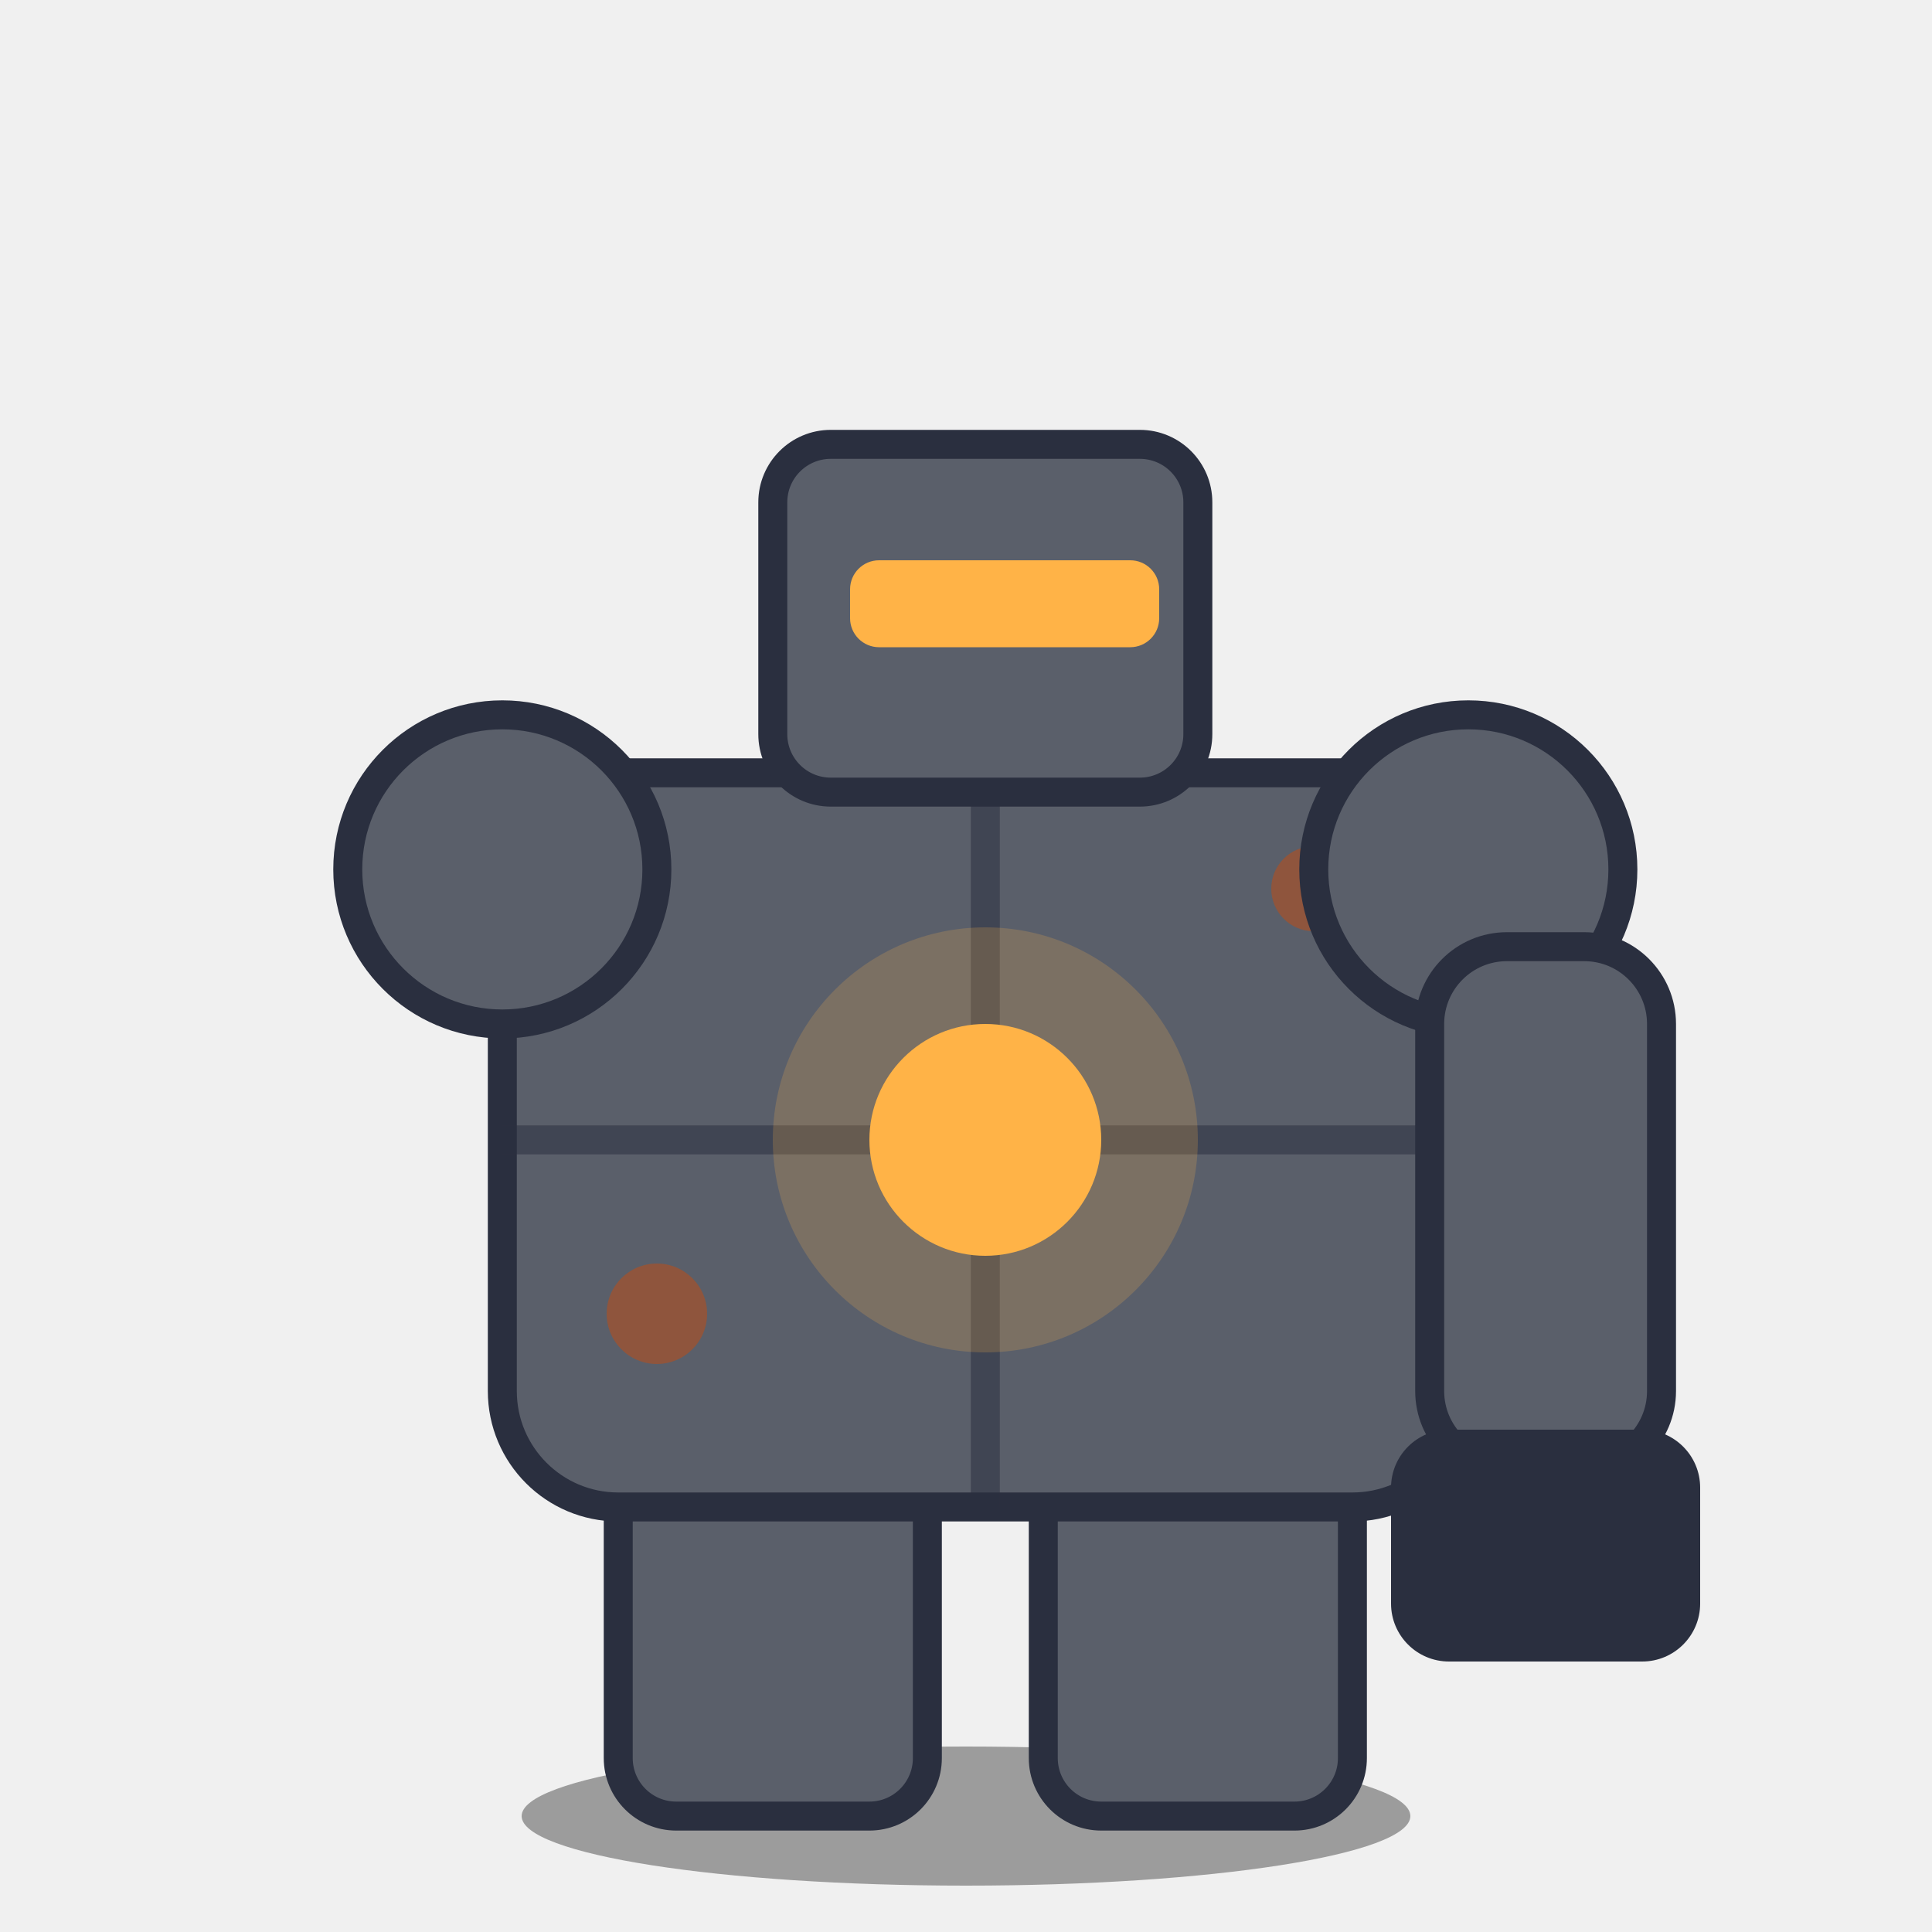
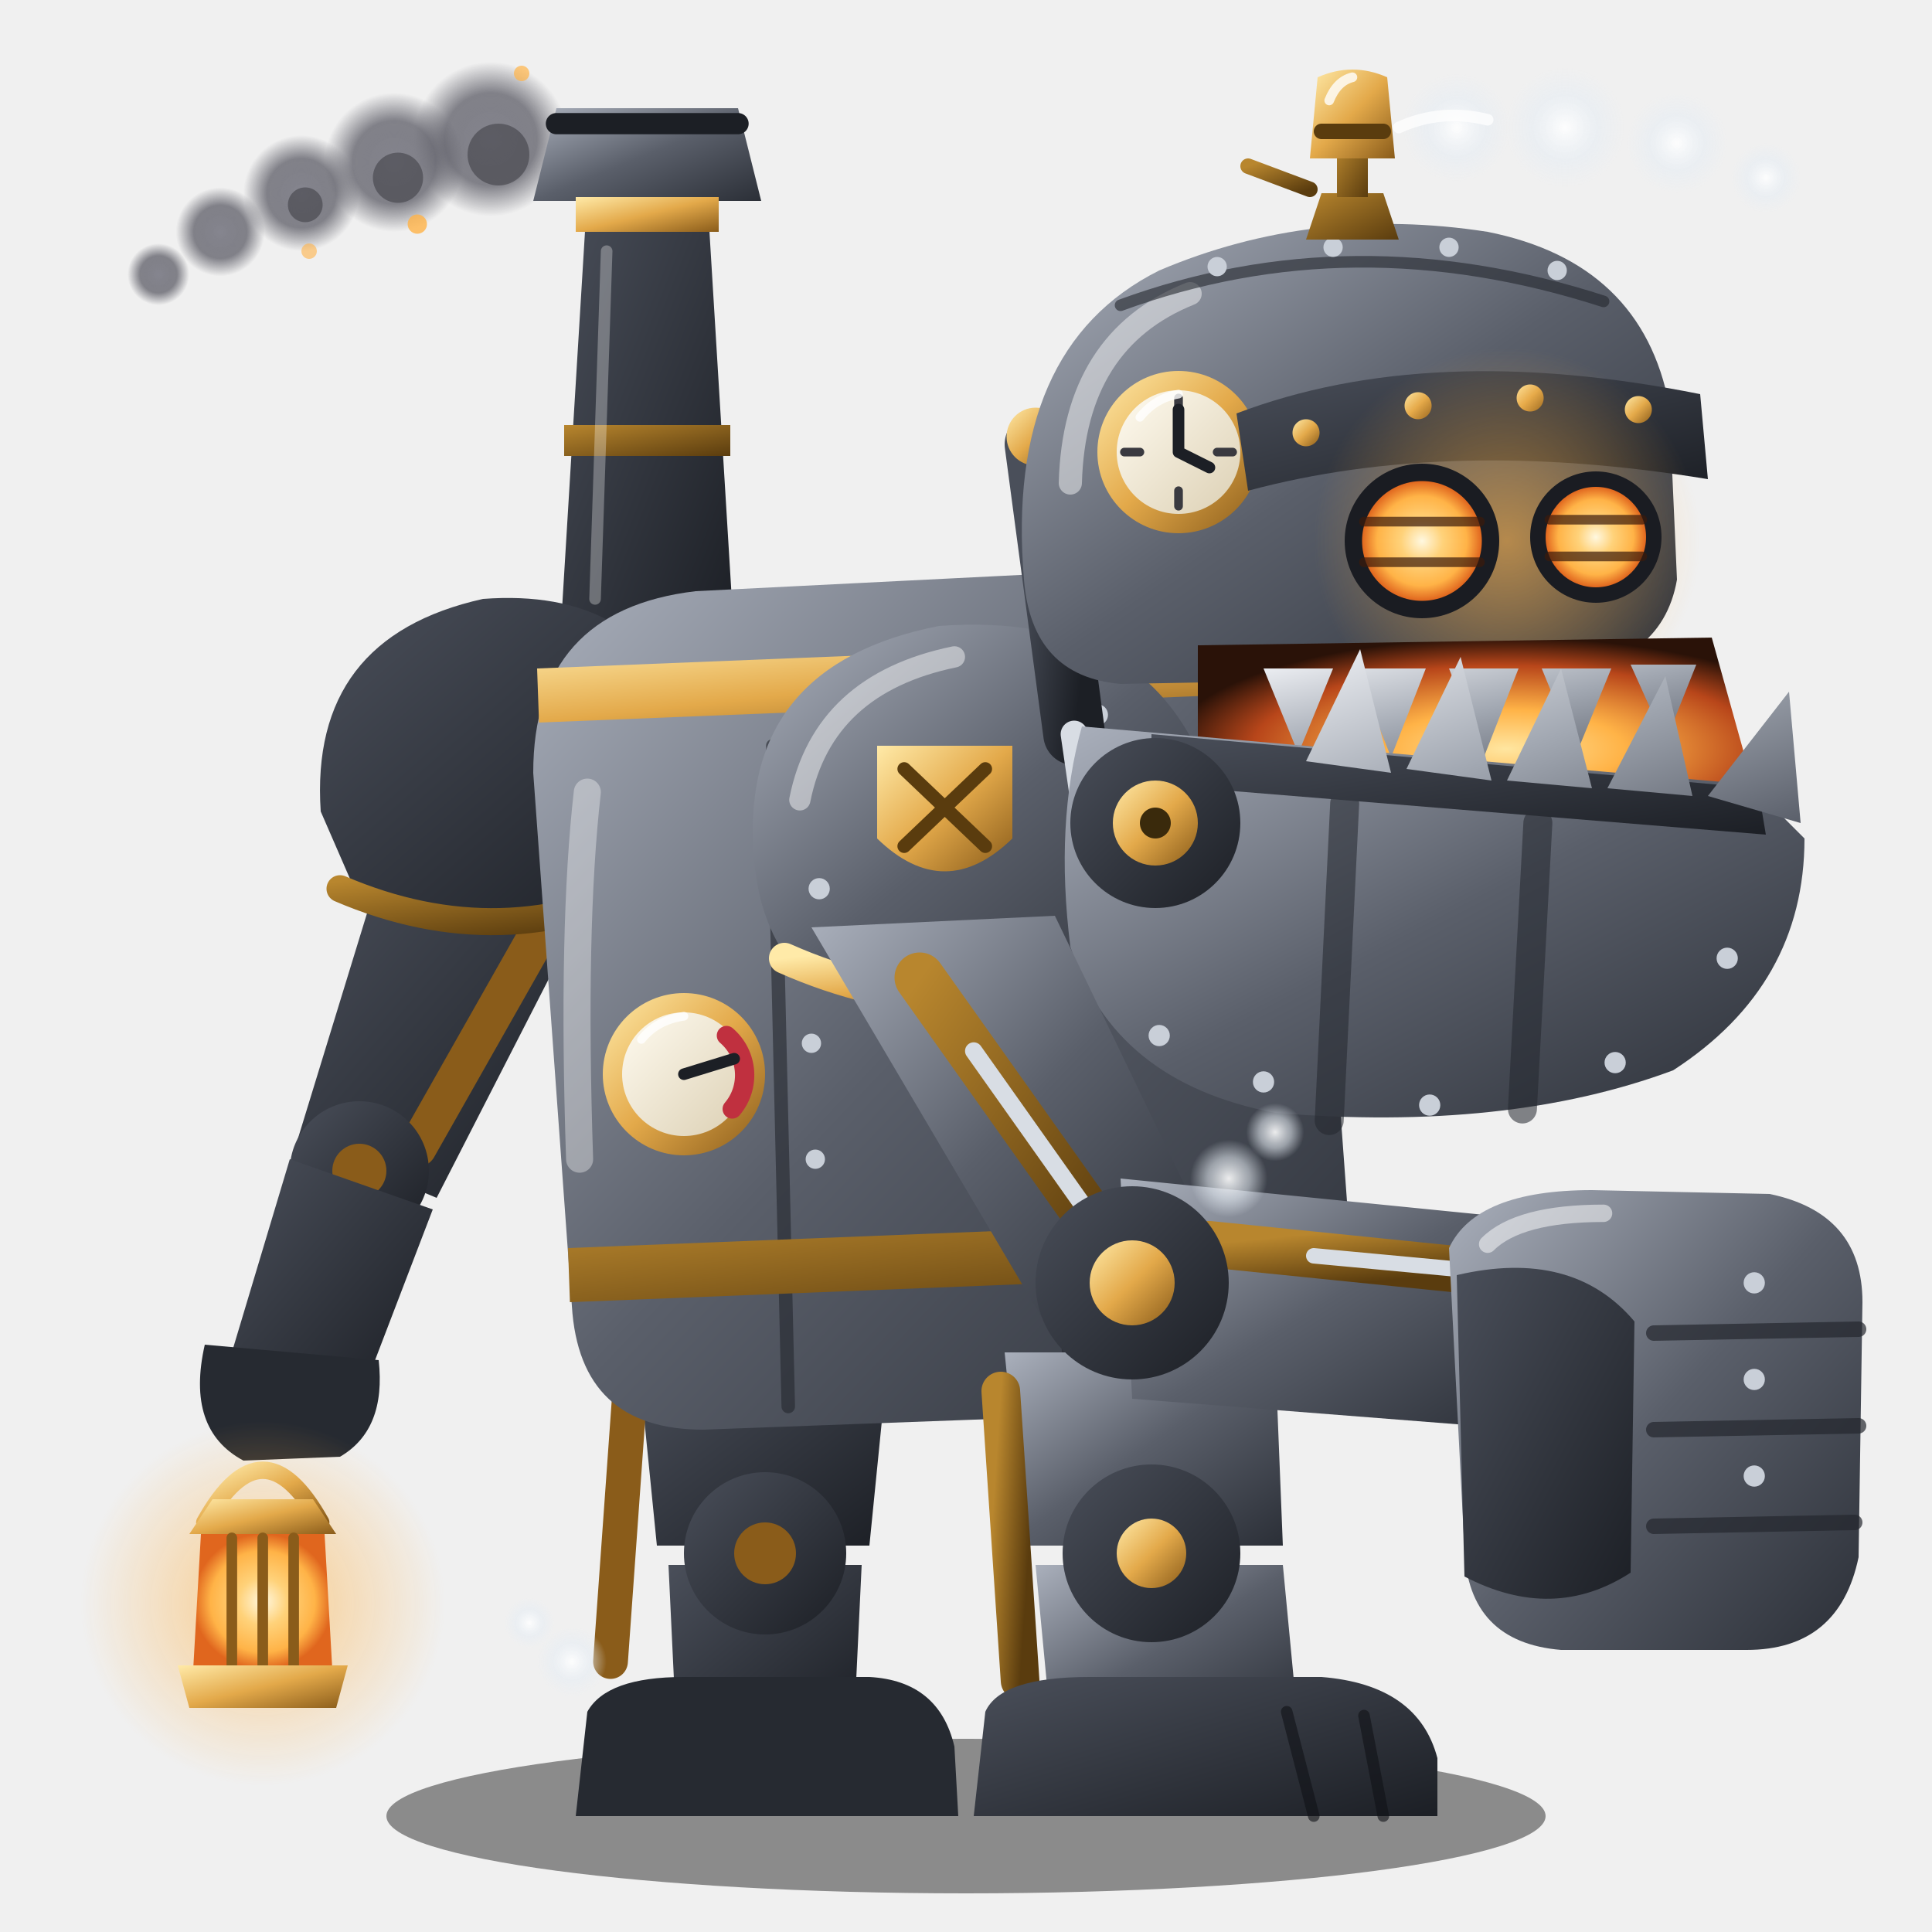
<svg xmlns="http://www.w3.org/2000/svg" viewBox="0 0 100 100" width="512" height="512">
-   <ellipse cx="50" cy="94" rx="23" ry="3.6" fill="#000" opacity=".35" />
-   <rect x="32" y="74" width="16" height="20" rx="3" fill="#5a5f6a" stroke="#2a2f3f" stroke-width="1.5" />
-   <rect x="54" y="74" width="16" height="20" rx="3" fill="#5a5f6a" stroke="#2a2f3f" stroke-width="1.5" />
-   <rect x="26" y="40" width="50" height="38" rx="6" fill="#5a5f6a" stroke="#2a2f3f" stroke-width="1.5" />
-   <path d="M26 59 h50 M51 40 v38" stroke="#2a2f3f" stroke-width="1.5" opacity=".55" />
-   <circle cx="51" cy="59" r="11" fill="#ffb347" opacity=".2" />
-   <circle cx="51" cy="59" r="6" fill="#ffb347" />
-   <circle cx="34" cy="68" r="2.6" fill="#a0522d" opacity=".75" />
-   <circle cx="68" cy="46" r="2.2" fill="#a0522d" opacity=".75" />
-   <rect x="40" y="23" width="22" height="18" rx="3" fill="#5a5f6a" stroke="#2a2f3f" stroke-width="1.5" />
-   <rect x="44" y="29" width="16" height="4.5" rx="1.5" fill="#ffb347" />
-   <circle cx="26" cy="45" r="8" fill="#5a5f6a" stroke="#2a2f3f" stroke-width="1.5" />
-   <circle cx="76" cy="45" r="8" fill="#5a5f6a" stroke="#2a2f3f" stroke-width="1.5" />
-   <rect x="74" y="49" width="12" height="27" rx="4" fill="#5a5f6a" stroke="#2a2f3f" stroke-width="1.5" />
-   <rect x="72" y="74" width="16" height="12" rx="3" fill="#2a2f3f" />
+   <defs>
+     <linearGradient id="ij-steel" x1="0" y1="0" x2="1" y2="1">
+       <stop offset="0" stop-color="#aab0bc" />
+       <stop offset=".5" stop-color="#5a5f6a" />
+       <stop offset="1" stop-color="#2b2f37" />
+     </linearGradient>
+     <linearGradient id="ij-steelD" x1="0" y1="0" x2="1" y2="1">
+       <stop offset="0" stop-color="#4a4f5a" />
+       <stop offset="1" stop-color="#1c1f25" />
+     </linearGradient>
+     <linearGradient id="ij-brass" x1="0" y1="0" x2="1" y2="1">
+       <stop offset="0" stop-color="#ffeaa8" />
+       <stop offset=".5" stop-color="#e3a94a" />
+       <stop offset="1" stop-color="#8a5c1a" />
+     </linearGradient>
+     <linearGradient id="ij-brassD" x1="0" y1="0" x2="1" y2="1">
+       <stop offset="0" stop-color="#b8862e" />
+       <stop offset="1" stop-color="#5a3c0e" />
+     </linearGradient>
+     <linearGradient id="ij-tooth" x1="0" y1="0" x2="1" y2="1">
+       <stop offset="0" stop-color="#eef0f4" />
+       <stop offset=".5" stop-color="#a2a8b2" />
+       <stop offset="1" stop-color="#5a5f6a" />
+     </linearGradient>
+     <linearGradient id="ij-dial" x1="0" y1="0" x2="1" y2="1">
+       <stop offset="0" stop-color="#fffbf0" />
+       <stop offset="1" stop-color="#dcd0b4" />
+     </linearGradient>
+     <radialGradient id="ij-fire" cx=".5" cy=".5" r=".5">
+       <stop offset="0" stop-color="#fff8e0" />
+       <stop offset=".35" stop-color="#ffd27a" />
+       <stop offset=".75" stop-color="#ffb347" />
+       <stop offset="1" stop-color="#e0661e" />
+     </radialGradient>
+     <radialGradient id="ij-glow" cx=".5" cy=".5" r=".5">
+       <stop offset="0" stop-color="#ffb347" stop-opacity=".6" />
+       <stop offset="1" stop-color="#ffb347" stop-opacity="0" />
+     </radialGradient>
+     <radialGradient id="ij-maw" cx=".55" cy=".6" r=".6">
+       <stop offset="0" stop-color="#ffe6a0" />
+       <stop offset=".35" stop-color="#ffb347" />
+       <stop offset=".75" stop-color="#b8461a" />
+       <stop offset="1" stop-color="#2a1208" />
+     </radialGradient>
+     <radialGradient id="ij-steam" cx=".5" cy=".5" r=".5">
+       <stop offset="0" stop-color="#ffffff" stop-opacity=".9" />
+       <stop offset=".55" stop-color="#e6edf4" stop-opacity=".55" />
+       <stop offset="1" stop-color="#e6edf4" stop-opacity="0" />
+     </radialGradient>
+     <radialGradient id="ij-soot" cx=".5" cy=".5" r=".5">
+       <stop offset="0" stop-color="#80808a" stop-opacity=".95" />
+       <stop offset=".6" stop-color="#5c5c66" stop-opacity=".75" />
+       <stop offset="1" stop-color="#5c5c66" stop-opacity="0" />
+     </radialGradient>
+   </defs>
+   <ellipse cx="50" cy="94" rx="30" ry="4" fill="#000" opacity=".42" />
+   <g stroke-linejoin="round" stroke-linecap="round">
+     <g fill="url(#ij-soot)">
+       <circle cx="25.4" cy="7.2" r="4" />
+       <circle cx="20.4" cy="8.4" r="3.6" />
+       <circle cx="15.6" cy="10" r="3" />
+       <circle cx="11.4" cy="12" r="2.3" />
+       <circle cx="8.2" cy="14.2" r="1.6" />
+     </g>
+     <g fill="#34343a" opacity=".5">
+       <circle cx="25.8" cy="8" r="1.6" />
+       <circle cx="20.6" cy="9.2" r="1.3" />
+       <circle cx="15.8" cy="10.6" r=".9" />
+     </g>
+     <g fill="#ffb347">
+       <circle cx="21.6" cy="11.6" r=".5" opacity=".8" />
+       <circle cx="16" cy="13" r=".4" opacity=".6" />
+       <circle cx="27" cy="3.8" r=".4" opacity=".7" />
+     </g>
+     <path d="M29 33 L30.4 10 L36.6 10 L38 33 Z" fill="url(#ij-steelD)" />
+     <path d="M27.6 10.4 L28.8 5.6 L38.2 5.6 L39.4 10.4 Z" fill="url(#ij-steel)" />
+     <path d="M28.8 6.4 h9.4" stroke="#1c1f25" stroke-width="1.1" />
+     <rect x="29.8" y="10.2" width="7.4" height="1.8" fill="url(#ij-brass)" />
+     <rect x="29.2" y="22" width="8.6" height="1.6" fill="url(#ij-brassD)" />
+     <path d="M31.4 13 L30.8 31" stroke="#fff" stroke-width=".6" opacity=".3" />
+     <path d="M20 44 L31 45.6 L22.6 62 L15.4 59 Z" fill="url(#ij-steelD)" />
+     <path d="M28.4 47.4 L21.6 59.4" stroke="#8a5c1a" stroke-width="2" />
+     <circle cx="18.6" cy="60.6" r="3.6" fill="url(#ij-steelD)" />
+     <circle cx="18.6" cy="60.6" r="1.4" fill="#8a5c1a" />
+     <path d="M15 60 L22.4 62.6 L18.8 72 L12 70 Z" fill="url(#ij-steelD)" />
+     <path d="M10.6 69.6 Q9.6 74 12.6 75.6 L17.6 75.4 Q20 74 19.6 70.4 Z" fill="#262a31" />
+     <circle cx="13.6" cy="83" r="9.4" fill="url(#ij-glow)" />
+     <path d="M10.6 78.8 Q13.6 73.4 16.6 78.8" stroke="url(#ij-brass)" stroke-width=".9" fill="none" />
+     <path d="M9.8 79.4 L17.4 79.4 L16.2 77.6 L11 77.6 Z" fill="url(#ij-brass)" />
+     <path d="M10.4 79.4 L16.8 79.4 L17.2 86.4 L10 86.4 Z" fill="url(#ij-fire)" />
+     <path d="M12 79.6 v6.6 M13.6 79.6 v6.6 M15.2 79.6 v6.6" stroke="#8a5c1a" stroke-width=".55" />
+     <path d="M9.2 86.2 L18 86.2 L17.4 88.4 L9.8 88.4 Z" fill="url(#ij-brass)" />
+     <path d="M16.6 42 Q16 33 25 31 Q33 30.4 35.6 37 L34 46 Q26 49 18.6 46.6 Z" fill="url(#ij-steelD)" />
+     <path d="M17.6 46 Q26 49.6 34 45.6" stroke="url(#ij-brassD)" stroke-width="1.4" fill="none" />
+     <path d="M33 70 L46 70 L45 80 L34 80 Z" fill="url(#ij-steelD)" />
+     <path d="M32.6 72 L31.6 86" stroke="#8a5c1a" stroke-width="1.8" />
+     <path d="M34.6 81 L44.6 81 L44.2 89.4 L35 89.4 Z" fill="url(#ij-steelD)" />
+     <circle cx="39.6" cy="80.4" r="4.2" fill="url(#ij-steelD)" />
+     <circle cx="39.6" cy="80.4" r="1.6" fill="#8a5c1a" />
+     <path d="M30.4 88.6 Q31.4 86.8 35.4 86.8 L45 86.8 Q48.6 87 49.4 90.4 L49.6 94 L29.8 94 Z" fill="#262a31" />
+     <path d="M27.6 40 Q27.6 31.6 36 30.6 L60 29.4 Q67 29.4 67.8 36 L70 66 Q70 72.6 63.4 73 L36.4 74 Q30 74 29.6 67.6 Z" fill="url(#ij-steel)" />
+     <path d="M30 60 Q29.6 48 30.4 41" stroke="#fff" stroke-width="1.4" fill="none" opacity=".35" />
+     <path d="M40 38.6 L40.8 72.8 M54 37.8 L55.4 72.2" stroke="#23262d" stroke-width=".7" opacity=".6" />
+     <g fill="#c9cfd8">
+       <circle cx="41.6" cy="42" r=".5" />
+       <circle cx="41.8" cy="48" r=".5" />
+       <circle cx="42" cy="54" r=".5" />
+       <circle cx="42.2" cy="60" r=".5" />
+       <circle cx="55.8" cy="54" r=".5" />
+       <circle cx="56.2" cy="60" r=".5" />
+     </g>
+     <path d="M27.8 34.6 L67.6 33 L67.7 35.8 L27.9 37.4 Z" fill="url(#ij-brass)" />
+     <path d="M29.4 64.6 L69.6 63 L69.7 65.8 L29.5 67.4 Z" fill="url(#ij-brassD)" />
+     <circle cx="35.4" cy="55.6" r="4.2" fill="url(#ij-brass)" />
+     <circle cx="35.4" cy="55.6" r="3.2" fill="url(#ij-dial)" />
+     <path d="M37.6 53.6 A2.7 2.7 0 0 1 37.9 57.4" stroke="#c0303f" stroke-width="1" fill="none" />
+     <path d="M35.4 55.6 L38 54.8" stroke="#1c1f25" stroke-width=".6" />
+     <path d="M33.2 53.8 Q34 52.8 35.4 52.6" stroke="#fff" stroke-width=".45" fill="none" opacity=".8" />
+     <path d="M39 44 Q38.4 34.4 48.6 32.4 Q59.6 31.6 62.6 40.4 Q63.4 46.6 59.4 51 Q49.6 54 41.4 50.4 Q39.2 48 39 44 Z" fill="url(#ij-steel)" />
+     <path d="M41.4 41.4 Q42.6 35.4 49.4 34" stroke="#fff" stroke-width="1.1" fill="none" opacity=".45" />
+     <path d="M40.6 49.6 Q49.6 53.6 59.6 50.4" stroke="url(#ij-brass)" stroke-width="1.6" fill="none" />
+     <path d="M45.4 38.6 L52.4 38.6 L52.4 43.4 Q48.9 46.8 45.4 43.4 Z" fill="url(#ij-brass)" />
+     <path d="M46.8 39.8 L51 43.8 M51 39.8 L46.8 43.8" stroke="#5a3c0e" stroke-width=".7" />
+     <g fill="#c9cfd8">
+       <circle cx="42.4" cy="46" r=".55" />
+       <circle cx="56.8" cy="37" r=".55" />
+       <circle cx="59.6" cy="44.6" r=".55" />
+     </g>
+     <path d="M53.6 23 L55.6 38" stroke="url(#ij-steelD)" stroke-width="3.2" />
+     <path d="M55.6 38 L57.4 50.4" stroke="#d8dde4" stroke-width="1.4" />
+     <circle cx="53.6" cy="22.6" r="1.5" fill="url(#ij-brass)" />
+     <path d="M53 30 Q52 18 60 14 Q68 10.6 77 12 Q85 13.6 86.4 21 L86.8 30 Q86 34.6 80 35 L58 35.4 Q53.4 35 53 30 Z" fill="url(#ij-steel)" />
+     <path d="M55.4 25 Q55.6 17.6 61.6 15.2" stroke="#fff" stroke-width="1.2" fill="none" opacity=".45" />
+     <path d="M58 15.8 Q70 11.4 83 15.6" stroke="#23262d" stroke-width=".6" fill="none" opacity=".6" />
+     <g fill="#c9cfd8">
+       <circle cx="63" cy="13.8" r=".5" />
+       <circle cx="69" cy="12.8" r=".5" />
+       <circle cx="75" cy="12.8" r=".5" />
+       <circle cx="80.6" cy="14" r=".5" />
+     </g>
+     <path d="M67.6 12.4 L72.4 12.4 L71.6 10 L68.4 10 Z" fill="url(#ij-brassD)" />
+     <rect x="69.2" y="7.4" width="1.6" height="2.8" fill="url(#ij-brassD)" />
+     <path d="M67.8 8.2 L72.2 8.2 L71.8 4 Q70 3.2 68.2 4 Z" fill="url(#ij-brass)" />
+     <path d="M68.4 6.8 h3.2" stroke="#5a3c0e" stroke-width=".8" />
+     <path d="M68.8 5.2 Q69.2 4.2 70 4" stroke="#fff" stroke-width=".5" fill="none" opacity=".8" />
+     <path d="M67.8 9.8 L64.6 8.6" stroke="url(#ij-brassD)" stroke-width=".8" />
+     <g fill="url(#ij-steam)">
+       <circle cx="75.4" cy="6.6" r="2.8" />
+       <circle cx="81" cy="6.6" r="3.1" />
+       <circle cx="86.8" cy="7.4" r="2.6" />
+       <circle cx="91.4" cy="9.2" r="1.8" />
+     </g>
+     <path d="M72.4 6.6 Q74.6 5.6 77 6.2" stroke="#fff" stroke-width=".6" fill="none" opacity=".75" />
+     <circle cx="61" cy="23.4" r="4.2" fill="url(#ij-brass)" />
+     <circle cx="61" cy="23.4" r="3.2" fill="url(#ij-dial)" />
+     <path d="M61 20.6 v.8 M61 25.4 v.8 M58.2 23.4 h.8 M63 23.4 h.8" stroke="#3a3a40" stroke-width=".45" />
+     <path d="M61 23.4 L61 21.2 M61 23.4 L62.6 24.2" stroke="#1c1f25" stroke-width=".6" />
+     <path d="M59 21.6 Q59.8 20.6 61 20.4" stroke="#fff" stroke-width=".45" fill="none" opacity=".8" />
+     <path d="M64 21.4 Q74 17.6 88 20.4 L88.4 24.8 Q75 22.6 64.6 25.4 Z" fill="url(#ij-steelD)" />
+     <g fill="url(#ij-brass)">
+       <circle cx="67.6" cy="22.4" r=".7" />
+       <circle cx="73.4" cy="21" r=".7" />
+       <circle cx="79.2" cy="20.6" r=".7" />
+       <circle cx="84.8" cy="21.2" r=".7" />
+     </g>
+     <circle cx="78" cy="28" r="10" fill="url(#ij-glow)" />
+     <circle cx="73.6" cy="28" r="4" fill="#1a1c22" />
+     <circle cx="82.6" cy="27.8" r="3.4" fill="#1a1c22" />
+     <circle cx="73.6" cy="28" r="3.1" fill="url(#ij-fire)" />
+     <circle cx="82.6" cy="27.8" r="2.6" fill="url(#ij-fire)" />
+     <path d="M70.6 27 h6 M70.6 29.1 h6 M80.2 26.9 h4.8 M80.2 28.8 h4.8" stroke="#3a1a0a" stroke-width=".5" opacity=".7" />
+     <path d="M62 33.4 L88.6 33 L91 41.6 L62 42.6 Z" fill="url(#ij-maw)" />
+     <path d="M65.4 34.6 L67.2 39 L69 34.6 Z M70.2 34.6 L72 39.2 L73.8 34.6 Z M75 34.6 L76.8 39.2 L78.6 34.6 Z M79.8 34.6 L81.6 39 L83.4 34.6 Z M84.4 34.4 L86.2 38.4 L87.8 34.4 Z" fill="url(#ij-tooth)" />
+     <path d="M56 37.6 L90.6 40.6 L93.4 43.4 Q93.4 51 86.6 55.4 Q78 58.6 66 57.6 Q57.6 56 55.4 49 Q54.6 42.6 56 37.6 Z" fill="url(#ij-steel)" />
+     <path d="M57.6 39.4 L90.4 42.2" stroke="#fff" stroke-width=".8" opacity=".4" />
+     <path d="M69.6 41.6 L68.8 58 M79.6 42.6 L78.8 57.4" stroke="#23262d" stroke-width="1.5" opacity=".55" />
+     <path d="M59.6 38 L91 40.8 L91.4 43.2 L59.6 40.6 Z" fill="url(#ij-steelD)" />
+     <path d="M67.6 39.4 L70.4 33.6 L72 40 Z M72.8 39.8 L75.6 34 L77.2 40.4 Z M78 40.4 L80.8 34.6 L82.4 40.8 Z M83.2 40.8 L86.2 35 L87.6 41.2 Z M88.4 41.2 L92.6 35.8 L93.2 42.6 Z" fill="url(#ij-tooth)" />
+     <g fill="#c9cfd8">
+       <circle cx="60" cy="53.6" r=".55" />
+       <circle cx="65.4" cy="56" r=".55" />
+       <circle cx="74" cy="57.2" r=".55" />
+       <circle cx="83.6" cy="55" r=".55" />
+       <circle cx="89.4" cy="49.6" r=".55" />
+     </g>
+     <circle cx="59.8" cy="42.6" r="4.4" fill="url(#ij-steelD)" />
+     <circle cx="59.8" cy="42.6" r="2.2" fill="url(#ij-brass)" />
+     <circle cx="59.8" cy="42.6" r=".8" fill="#3a2a0c" />
+     <path d="M52 70 L66 70 L66.4 80 L53 80 Z" fill="url(#ij-steel)" />
+     <path d="M51.8 72 L52.8 87" stroke="url(#ij-brassD)" stroke-width="2" />
+     <path d="M53.6 81 L66.4 81 L67.2 89.4 L54.4 89.4 Z" fill="url(#ij-steel)" />
+     <circle cx="59.6" cy="80.4" r="4.6" fill="url(#ij-steelD)" />
+     <circle cx="59.6" cy="80.4" r="1.8" fill="url(#ij-brass)" />
+     <path d="M51 88.6 Q51.8 86.8 56.4 86.8 L68.4 86.8 Q73.4 87.2 74.4 91 L74.4 94 L50.4 94 Z" fill="url(#ij-steelD)" />
+     <path d="M66.6 88.6 L68 94 M70.6 88.8 L71.6 94" stroke="#0f1115" stroke-width=".6" opacity=".6" />
+     <path d="M42 48 L54.6 47.4 L62.6 64 L54.4 69 Z" fill="url(#ij-steel)" />
+     <path d="M47.6 50.6 L57.4 64.4" stroke="url(#ij-brassD)" stroke-width="2.6" />
+     <path d="M50.4 54.4 L57.2 64" stroke="#d8dde4" stroke-width=".9" />
+     <path d="M58 61 L78 63 L79 74 L58.6 72.4 Z" fill="url(#ij-steel)" />
+     <path d="M62.6 64.4 L76.4 65.8" stroke="url(#ij-brassD)" stroke-width="2.4" />
+     <path d="M68 65 L76.6 65.8" stroke="#d8dde4" stroke-width=".8" />
+     <circle cx="58.6" cy="66.4" r="5" fill="url(#ij-steelD)" />
+     <circle cx="58.6" cy="66.4" r="2.2" fill="url(#ij-brass)" />
+     <path d="M75 64.6 Q76.4 61.6 82.4 61.6 L91.6 61.8 Q96.4 62.8 96.4 67.4 L96.2 80.6 Q95.2 85.4 90.4 85.4 L80.8 85.4 Q76 85 75.8 80.2 Z" fill="url(#ij-steel)" />
+     <path d="M77 64.4 Q78.6 62.8 83 62.8" stroke="#fff" stroke-width=".9" fill="none" opacity=".5" />
+     <path d="M85.6 69 L96.2 68.8 M85.6 74 L96.2 73.8 M85.6 79 L96 78.8" stroke="#23262d" stroke-width=".8" opacity=".7" />
+     <g fill="#c9cfd8">
+       <circle cx="90.8" cy="66.4" r=".55" />
+       <circle cx="90.8" cy="71.4" r=".55" />
+       <circle cx="90.8" cy="76.4" r=".55" />
+     </g>
+     <path d="M75.4 66 Q81.4 64.6 84.6 68.4 L84.4 81.4 Q80.4 84 75.8 81.6 Z" fill="url(#ij-steelD)" />
+     <g fill="url(#ij-steam)">
+       <circle cx="63.6" cy="61" r="2" />
+       <circle cx="66" cy="58.6" r="1.5" />
+       <circle cx="29.6" cy="86" r="1.8" />
+       <circle cx="27.4" cy="84" r="1.3" />
+     </g>
+   </g>
</svg>
